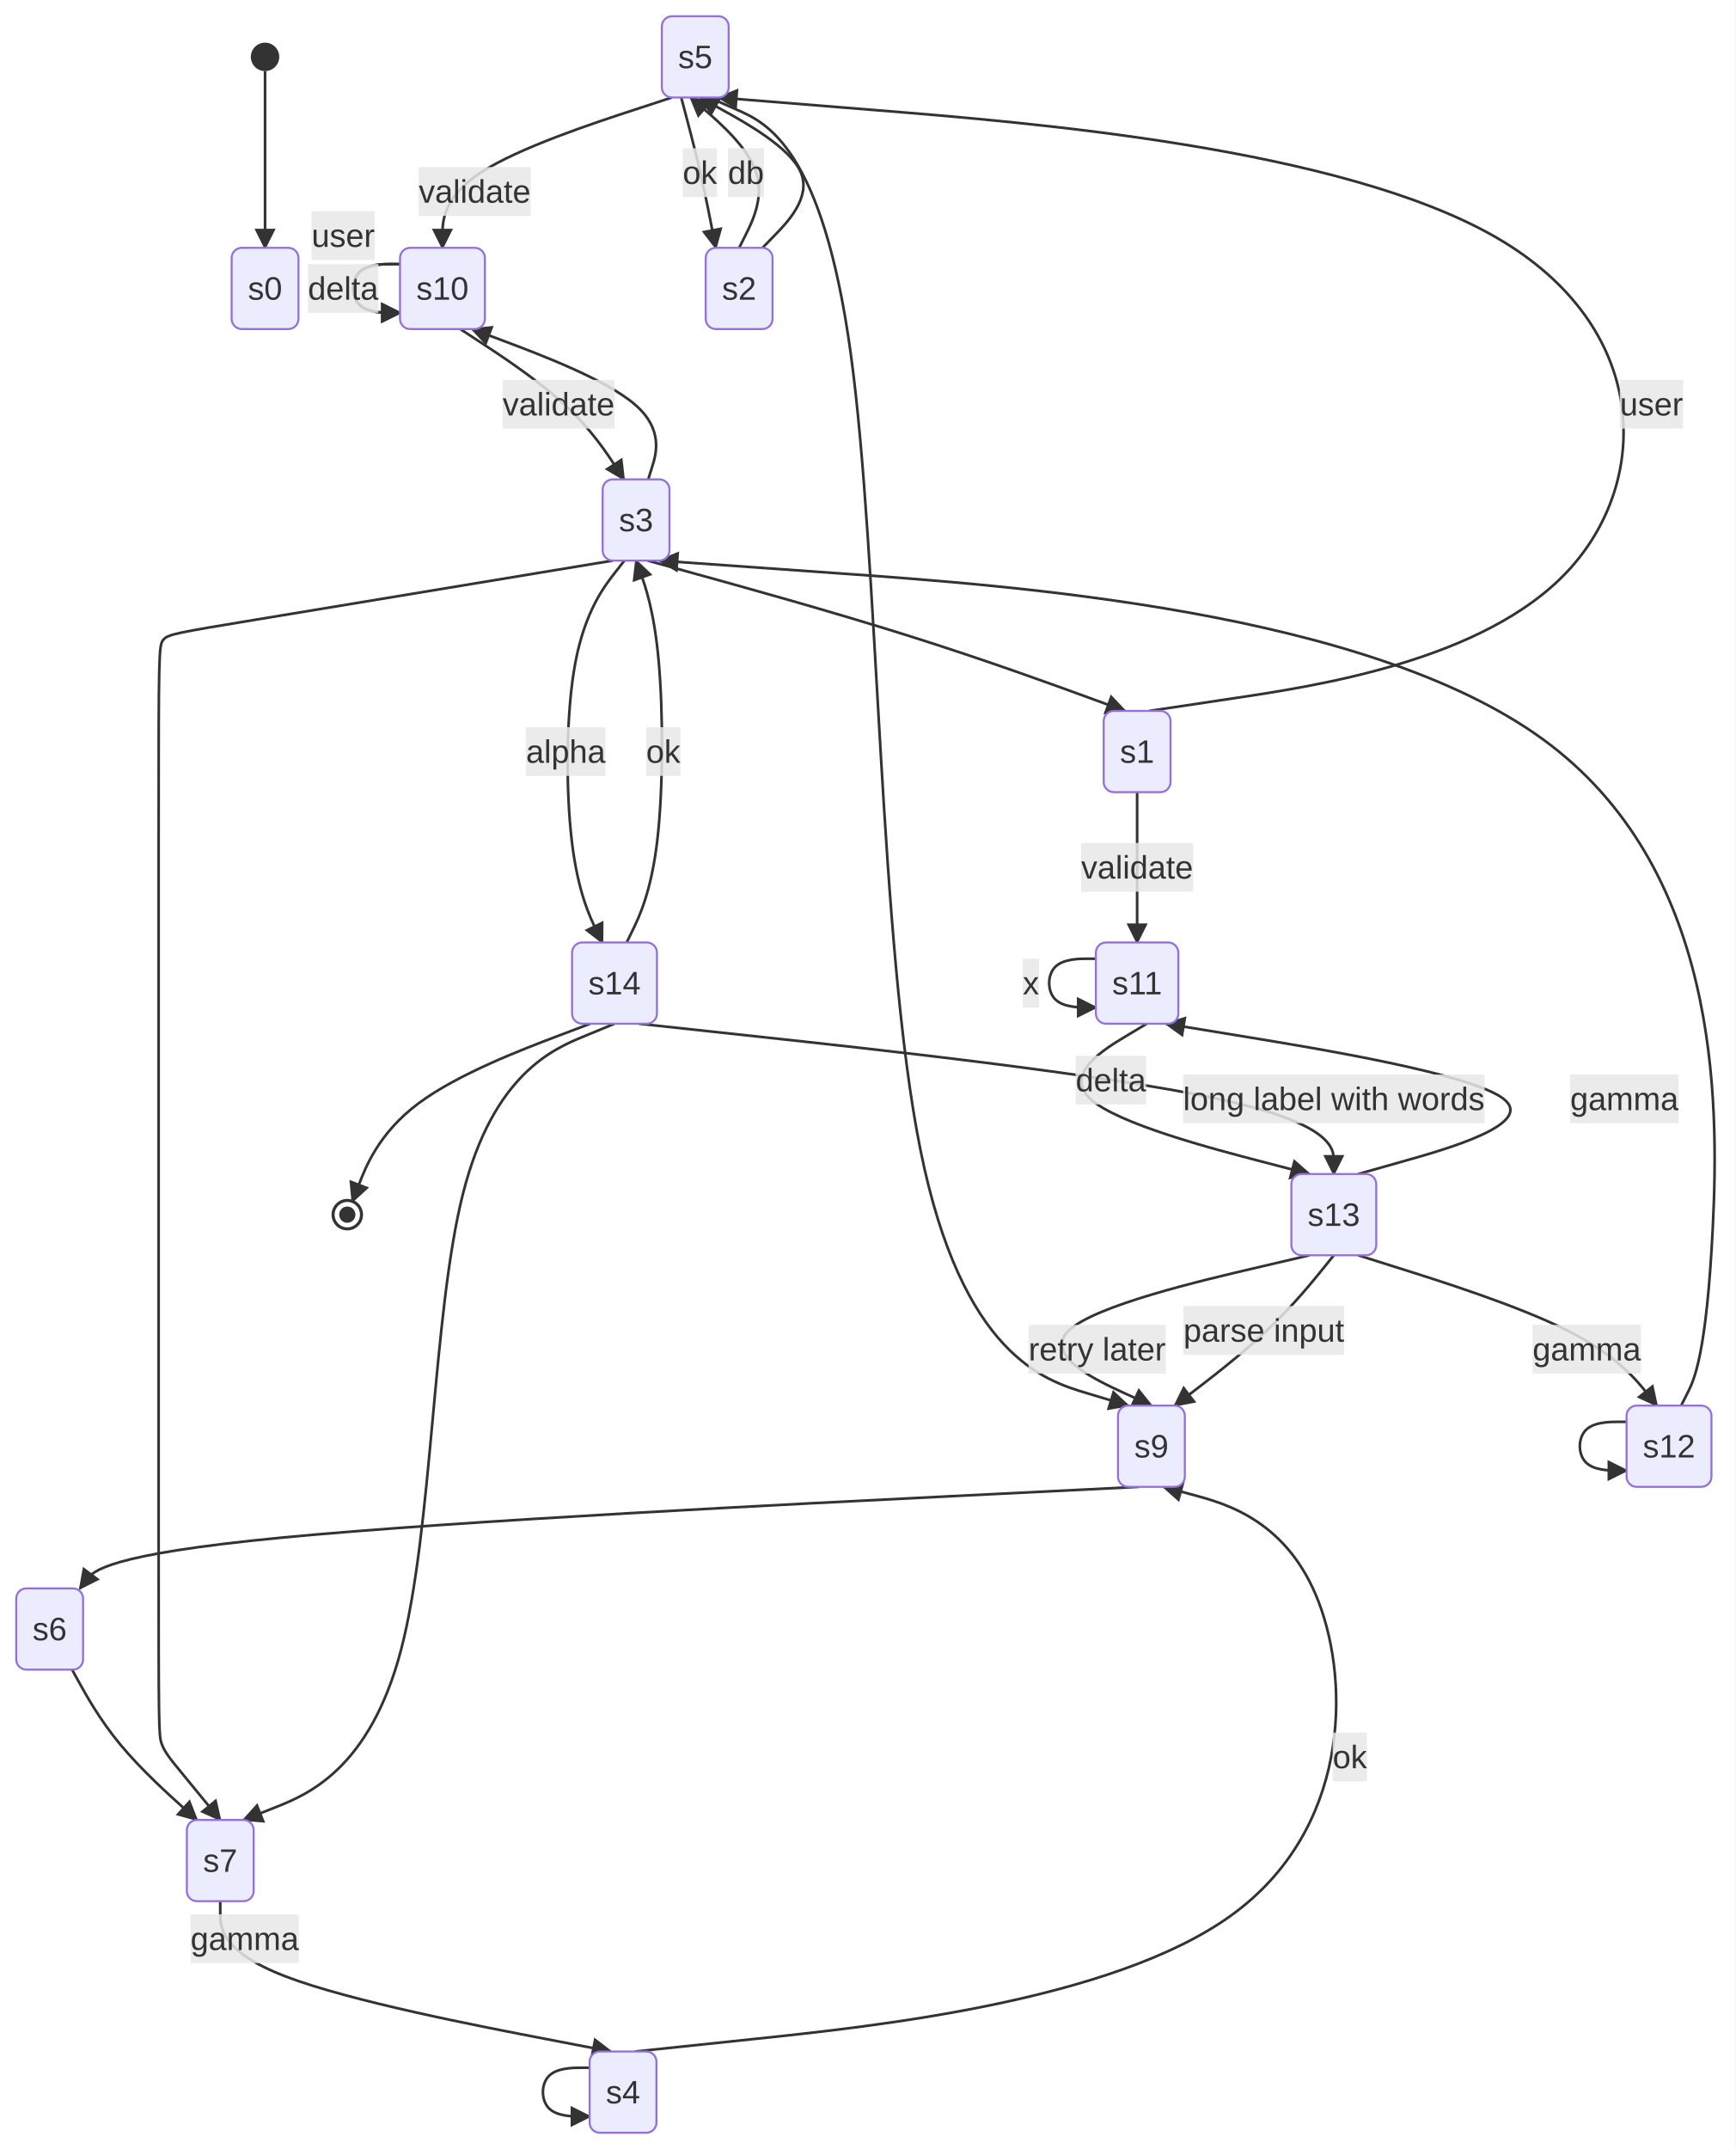
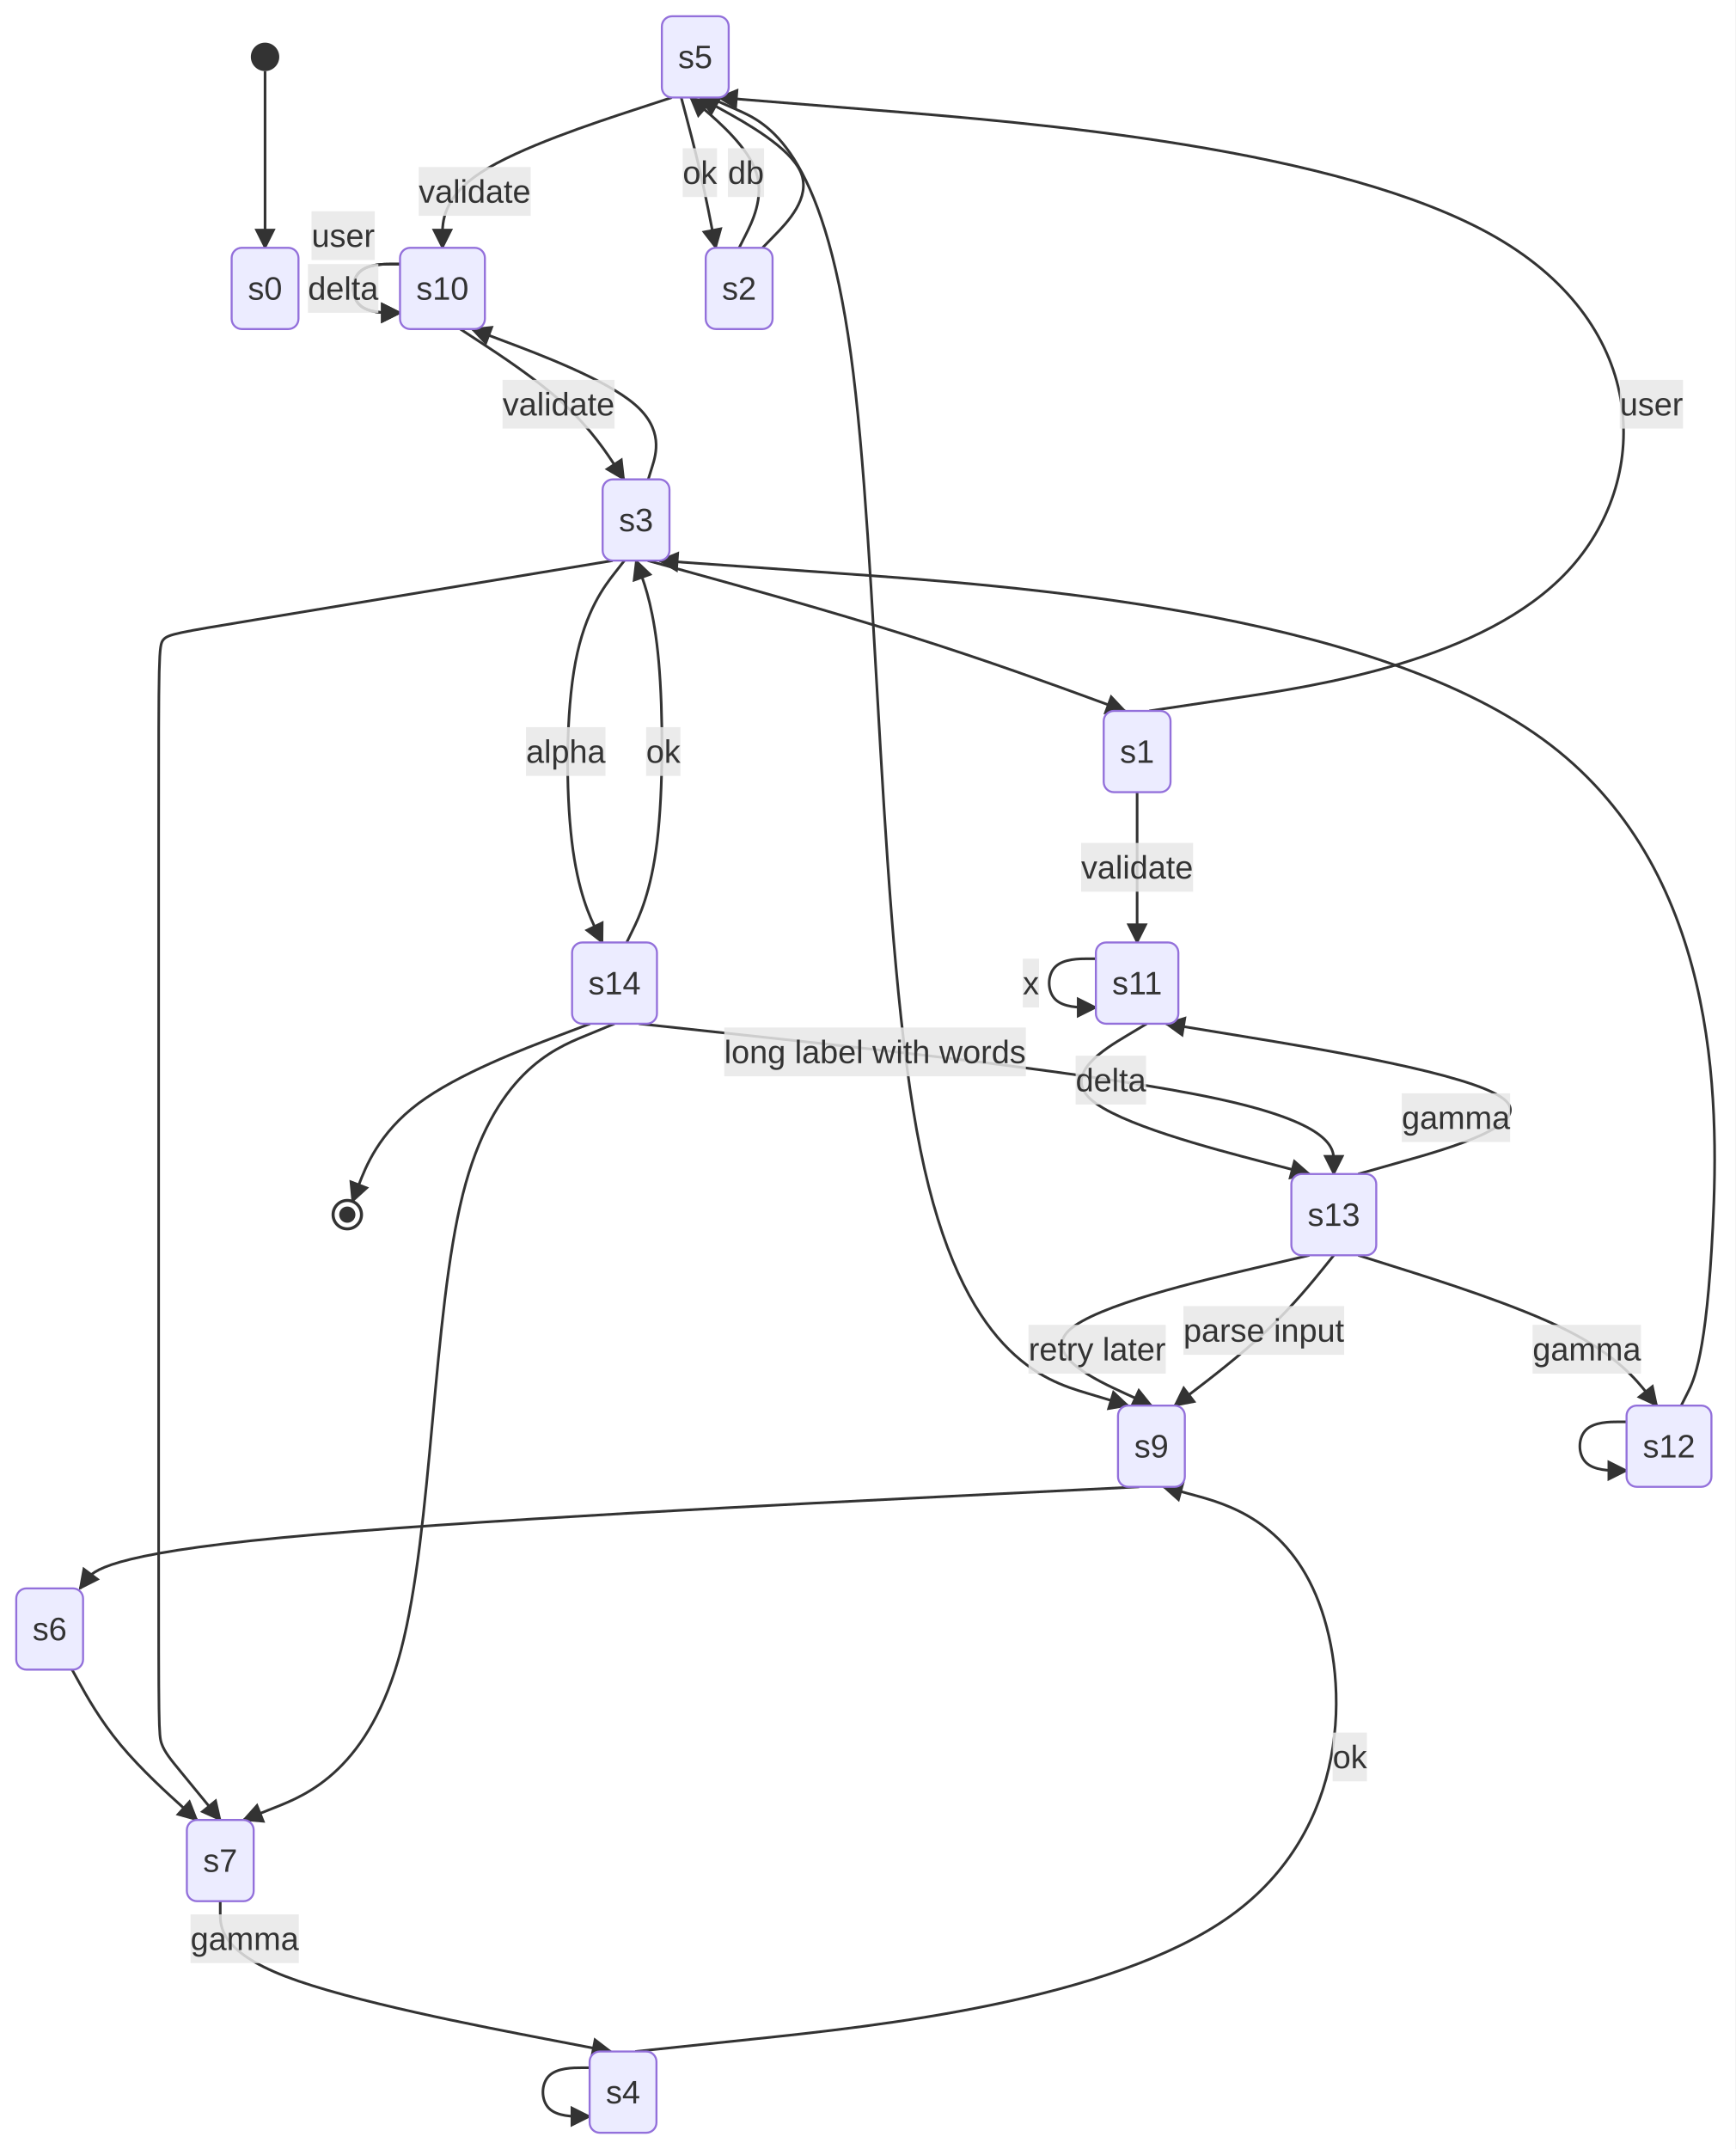
<svg xmlns="http://www.w3.org/2000/svg" id="mermaid" class="statediagram" width="854.56" height="1058" viewBox="-87.85 -8 854.56 1058" role="graphics-document document" aria-roledescription="statediagram">
  <style>#mermaid{font-family:"trebuchet ms",verdana,arial,sans-serif;font-size:16px;fill:#333;}#mermaid .st{fill:#ECECFF;stroke:#9370DB;stroke-width:1px;}#mermaid .bar,#mermaid .start{fill:#333;stroke:none;}#mermaid .endo{fill:#fff;stroke:#333;stroke-width:1.5px;}#mermaid .endi{fill:#333;}#mermaid .choice{fill:#ECECFF;stroke:#9370DB;stroke-width:1px;}#mermaid .comp{fill:#fff;stroke:#9370DB;stroke-width:1px;}#mermaid .comp-t{fill:#ECECFF;stroke:#9370DB;stroke-width:1px;}#mermaid .region{fill:none;stroke:#888;stroke-width:1px;stroke-dasharray:5,4;}#mermaid .div{stroke:#9370DB;stroke-width:1px;}#mermaid .tr{fill:none;stroke:#333;stroke-width:1.3px;}#mermaid .lbl{fill:#e8e8e8;opacity:0.85;}#mermaid .note{fill:#fff5ad;stroke:#aaaa33;stroke-width:1px;}#mermaid .note-l{stroke:#aaaa33;stroke-width:1px;stroke-dasharray:3,3;}</style>
  <rect x="-87.85" y="-8" width="854.56" height="1058" fill="white" />
  <defs>
    <marker id="st-arrow" viewBox="0 0 10 10" refX="9" refY="5" markerWidth="8" markerHeight="8" orient="auto">
      <path d="M0,0 L10,5 L0,10 z" fill="#333" />
    </marker>
  </defs>
  <path class="tr" d="M42.67,27L42.67,114" marker-end="url(#st-arrow)" />
  <path class="tr" d="M261.43,40L275.35,46.17C289.28,52.33 317.13,64.67 331.05,165.83C344.98,267 344.98,457 365.42,558.17C385.86,659.33 426.74,671.67 447.18,677.83L467.62,684" marker-end="url(#st-arrow)" />
  <path class="tr" d="M109.13,122L105.13,122C101.13,122 93.13,122 89.13,126C85.13,130 85.13,138 89.13,142C93.13,146 101.13,146 105.13,146L109.13,146" marker-end="url(#st-arrow)" />
  <path class="tr" d="M-52.36,814L-48.96,820.17C-45.56,826.33 -38.75,838.67 -28.51,851C-18.26,863.33 -4.58,875.67 2.26,881.83L9.1,888" marker-end="url(#st-arrow)" />
  <path class="tr" d="M476.84,496L466.55,502.17C456.27,508.33 435.69,520.67 449.04,533C462.4,545.33 509.68,557.67 533.32,563.83L556.96,570" marker-end="url(#st-arrow)" />
  <path class="tr" d="M224.95,1002L283.6,995.83C342.25,989.67 459.55,977.33 518.2,935.17C576.85,893 576.85,821 561.56,780.83C546.28,740.67 515.71,732.33 500.43,728.17L485.14,724" marker-end="url(#st-arrow)" />
  <path class="tr" d="M740.02,684L743.13,677.83C746.25,671.67 752.48,659.33 755.59,596.17C758.71,533 758.71,419 671.74,355.83C584.77,292.67 410.83,280.33 323.85,274.17L236.88,268" marker-end="url(#st-arrow)" />
  <path class="tr" d="M580.96,570L602.81,563.83C624.65,557.67 668.34,545.33 652.56,533C636.79,520.67 561.55,508.33 523.94,502.17L486.32,496" marker-end="url(#st-arrow)" />
  <path class="tr" d="M276.13,114L279.24,107.83C282.35,101.67 288.58,89.33 284.59,77C280.61,64.67 266.41,52.33 259.31,46.17L252.22,40" marker-end="url(#st-arrow)" />
  <path class="tr" d="M213.85,268L178.89,273.79C143.93,279.57 74.01,291.14 36.74,297.31C-0.52,303.48 -5.12,304.24 -7.42,306.95C-9.73,309.67 -9.73,314.33 -9.73,403C-9.73,491.67 -9.73,664.33 -9.73,753C-9.73,841.67 -9.73,846.33 -8.25,850.47C-6.77,854.61 -3.81,858.22 1.25,864.38C6.3,870.55 13.46,879.28 17.04,883.64L20.61,888" marker-end="url(#st-arrow)" />
  <path class="tr" d="M243,40L224.17,46.17C205.34,52.33 167.68,64.67 148.85,77C130.02,89.33 130.02,101.67 130.02,107.83L130.02,114" marker-end="url(#st-arrow)" />
  <path class="tr" d="M20.61,928L20.61,934.17C20.61,940.33 20.61,952.67 52.67,965C84.73,977.33 148.84,989.67 180.9,995.83L212.95,1002" marker-end="url(#st-arrow)" />
  <path class="tr" d="M473.14,724L389.33,728.17C305.52,732.33 137.9,740.67 50.97,749C-35.96,757.33 -42.2,765.67 -45.32,769.83L-48.43,774" marker-end="url(#st-arrow)" />
  <path class="tr" d="M287.64,114L293.65,107.83C299.66,101.67 311.68,89.33 306.54,77C301.41,64.67 279.12,52.33 267.97,46.17L256.82,40" marker-end="url(#st-arrow)" />
  <path class="tr" d="M478.11,342L519.32,335.83C560.53,329.67 642.95,317.33 684.16,273.17C725.37,229 725.37,153 648.81,108.83C572.26,64.67 419.15,52.33 342.59,46.17L266.04,40" marker-end="url(#st-arrow)" />
  <path class="tr" d="M713.12,692L709.12,692C705.12,692 697.12,692 693.12,696C689.12,700 689.12,708 693.12,712C697.12,716 705.12,716 709.12,716L713.12,716" marker-end="url(#st-arrow)" />
  <path class="tr" d="M556.96,610L530.6,616.17C504.23,622.33 451.5,634.67 438.53,647C425.56,659.33 452.35,671.67 465.74,677.83L479.14,684" marker-end="url(#st-arrow)" />
  <path class="tr" d="M247.61,40L249.25,46.17C250.89,52.33 254.17,64.67 257,77C259.84,89.33 262.22,101.67 263.41,107.83L264.61,114" marker-end="url(#st-arrow)" />
  <path class="tr" d="M568.96,610L563.99,616.17C559.02,622.33 549.09,634.67 536.04,647C522.98,659.33 506.82,671.67 498.74,677.83L490.66,684" marker-end="url(#st-arrow)" />
  <path class="tr" d="M231.13,268L253.43,274.17C275.74,280.33 320.36,292.67 359.52,305C398.69,317.33 432.4,329.67 449.25,335.83L466.11,342" marker-end="url(#st-arrow)" />
  <path class="tr" d="M214.75,496L199.82,502.17C184.89,508.33 155.03,520.67 140.1,579.83C125.17,639 125.17,745 109.66,804.17C94.16,863.33 63.14,875.67 47.64,881.83L32.13,888" marker-end="url(#st-arrow)" />
  <path class="tr" d="M231.37,228L233.29,221.83C235.22,215.67 239.08,203.33 224.62,191C210.17,178.67 177.41,166.33 161.03,160.17L144.65,154" marker-end="url(#st-arrow)" />
  <path class="tr" d="M220.75,456L223.76,449.83C226.76,443.67 232.76,431.33 235.77,406.17C238.77,381 238.77,343 236.54,317.83C234.3,292.67 229.83,280.33 227.6,274.17L225.37,268" marker-end="url(#st-arrow)" />
  <path class="tr" d="M451.8,464L447.8,464C443.8,464 435.8,464 431.8,468C427.8,472 427.8,480 431.8,484C435.8,488 443.8,488 447.8,488L451.8,488" marker-end="url(#st-arrow)" />
  <path class="tr" d="M109.13,122L105.13,122C101.13,122 93.13,122 89.13,126C85.13,130 85.13,138 89.13,142C93.13,146 101.13,146 105.13,146L109.13,146" marker-end="url(#st-arrow)" />
  <path class="tr" d="M580.96,610L600.56,616.17C620.16,622.33 659.36,634.67 683.87,647C708.38,659.33 718.2,671.67 723.11,677.83L728.02,684" marker-end="url(#st-arrow)" />
  <path class="tr" d="M138.8,154L148.23,160.17C157.65,166.33 176.5,178.67 189.93,191C203.36,203.33 211.36,215.67 215.36,221.83L219.37,228" marker-end="url(#st-arrow)" />
  <path class="tr" d="M219.61,268L214.8,274.17C209.99,280.33 200.36,292.67 195.55,317.83C190.74,343 190.74,381 193.74,406.17C196.74,431.33 202.75,443.67 205.75,449.83L208.75,456" marker-end="url(#st-arrow)" />
  <path class="tr" d="M226.75,496L283.79,502.17C340.82,508.33 454.89,520.67 511.93,533C568.96,545.33 568.96,557.67 568.96,563.83L568.96,570" marker-end="url(#st-arrow)" />
  <path class="tr" d="M472.11,382L472.11,456" marker-end="url(#st-arrow)" />
  <path class="tr" d="M202.5,1010L198.5,1010C194.5,1010 186.5,1010 182.5,1014C178.5,1018 178.5,1026 182.5,1030C186.5,1034 194.5,1034 198.5,1034L202.5,1034" marker-end="url(#st-arrow)" />
  <path class="tr" d="M202.75,496L186.49,502.17C170.23,508.33 137.7,520.67 118.19,535.24C98.67,549.82 92.18,566.65 88.94,575.06L85.69,583.47" marker-end="url(#st-arrow)" />
  <rect class="lbl" x="65.56" y="96" width="31.13" height="24" />
  <text x="81.13" y="108" text-anchor="middle" dominant-baseline="central">user</text>
  <rect class="lbl" x="441.82" y="511.75" width="34.7" height="24" />
  <text x="459.17" y="523.75" text-anchor="middle" dominant-baseline="central">delta</text>
  <rect class="lbl" x="568.39" y="845" width="16.91" height="24" />
  <text x="576.85" y="857" text-anchor="middle" dominant-baseline="central">ok</text>
-   <rect class="lbl" x="685.35" y="521" width="53.36" height="24" />
-   <text x="712.03" y="533" text-anchor="middle" dominant-baseline="central">gamma</text>
+   <rect class="lbl" x="602.41" y="530.25" width="53.36" height="24" />
+   <text x="629.09" y="542.25" text-anchor="middle" dominant-baseline="central">gamma</text>
  <rect class="lbl" x="270.59" y="65" width="17.8" height="24" />
  <text x="279.49" y="77" text-anchor="middle" dominant-baseline="central">db</text>
  <rect class="lbl" x="118.33" y="74.25" width="55.16" height="24" />
  <text x="145.91" y="86.25" text-anchor="middle" dominant-baseline="central">validate</text>
  <rect class="lbl" x="5.95" y="934.5" width="53.36" height="24" />
  <text x="32.63" y="946.5" text-anchor="middle" dominant-baseline="central">gamma</text>
  <rect class="lbl" x="709.8" y="179" width="31.13" height="24" />
  <text x="725.37" y="191" text-anchor="middle" dominant-baseline="central">user</text>
  <rect class="lbl" x="418.62" y="644.25" width="67.58" height="24" />
  <text x="452.41" y="656.25" text-anchor="middle" dominant-baseline="central">retry later</text>
  <rect class="lbl" x="248.33" y="65" width="16.91" height="24" />
  <text x="256.78" y="77" text-anchor="middle" dominant-baseline="central">ok</text>
  <rect class="lbl" x="494.89" y="635" width="79.17" height="24" />
  <text x="534.48" y="647" text-anchor="middle" dominant-baseline="central">parse input</text>
  <rect class="lbl" x="230.32" y="350" width="16.91" height="24" />
  <text x="238.77" y="362" text-anchor="middle" dominant-baseline="central">ok</text>
  <rect class="lbl" x="415.8" y="464" width="8" height="24" />
  <text x="419.8" y="476" text-anchor="middle" dominant-baseline="central">x</text>
  <rect class="lbl" x="63.77" y="122" width="34.7" height="24" />
  <text x="81.13" y="134" text-anchor="middle" dominant-baseline="central">delta</text>
  <rect class="lbl" x="666.85" y="644.25" width="53.36" height="24" />
  <text x="693.53" y="656.25" text-anchor="middle" dominant-baseline="central">gamma</text>
  <rect class="lbl" x="159.64" y="179" width="55.16" height="24" />
  <text x="187.22" y="191" text-anchor="middle" dominant-baseline="central">validate</text>
  <rect class="lbl" x="171.16" y="350" width="39.16" height="24" />
  <text x="190.74" y="362" text-anchor="middle" dominant-baseline="central">alpha</text>
-   <rect class="lbl" x="494.7" y="521" width="148.53" height="24" />
-   <text x="568.96" y="533" text-anchor="middle" dominant-baseline="central">long label with words</text>
+   <rect class="lbl" x="268.79" y="497.88" width="148.53" height="24" />
+   <text x="343.05" y="509.88" text-anchor="middle" dominant-baseline="central">long label with words</text>
  <rect class="lbl" x="444.53" y="407" width="55.16" height="24" />
  <text x="472.11" y="419" text-anchor="middle" dominant-baseline="central">validate</text>
  <circle class="start" cx="42.67" cy="20" r="7" />
  <rect class="st" x="26.22" y="114" width="32.91" height="40" rx="5" />
  <text x="42.67" y="134" text-anchor="middle" dominant-baseline="central">s0</text>
  <rect class="st" x="238.07" y="0" width="32.91" height="40" rx="5" />
  <text x="254.52" y="20" text-anchor="middle" dominant-baseline="central">s5</text>
  <rect class="st" x="462.69" y="684" width="32.91" height="40" rx="5" />
  <text x="479.14" y="704" text-anchor="middle" dominant-baseline="central">s9</text>
  <rect class="st" x="109.13" y="114" width="41.8" height="40" rx="5" />
  <text x="130.02" y="134" text-anchor="middle" dominant-baseline="central">s10</text>
  <rect class="st" x="-79.85" y="774" width="32.91" height="40" rx="5" />
  <text x="-63.4" y="794" text-anchor="middle" dominant-baseline="central">s6</text>
  <rect class="st" x="4.16" y="888" width="32.91" height="40" rx="5" />
  <text x="20.61" y="908" text-anchor="middle" dominant-baseline="central">s7</text>
  <rect class="st" x="451.8" y="456" width="40.61" height="40" rx="5" />
  <text x="472.11" y="476" text-anchor="middle" dominant-baseline="central">s11</text>
  <rect class="st" x="548.06" y="570" width="41.8" height="40" rx="5" />
  <text x="568.96" y="590" text-anchor="middle" dominant-baseline="central">s13</text>
  <rect class="st" x="202.5" y="1002" width="32.91" height="40" rx="5" />
  <text x="218.95" y="1022" text-anchor="middle" dominant-baseline="central">s4</text>
  <rect class="st" x="713.12" y="684" width="41.8" height="40" rx="5" />
  <text x="734.02" y="704" text-anchor="middle" dominant-baseline="central">s12</text>
  <rect class="st" x="208.91" y="228" width="32.91" height="40" rx="5" />
  <text x="225.37" y="248" text-anchor="middle" dominant-baseline="central">s3</text>
  <rect class="st" x="259.67" y="114" width="32.91" height="40" rx="5" />
  <text x="276.13" y="134" text-anchor="middle" dominant-baseline="central">s2</text>
  <rect class="st" x="455.65" y="342" width="32.91" height="40" rx="5" />
  <text x="472.11" y="362" text-anchor="middle" dominant-baseline="central">s1</text>
  <rect class="st" x="193.86" y="456" width="41.8" height="40" rx="5" />
  <text x="214.75" y="476" text-anchor="middle" dominant-baseline="central">s14</text>
  <circle class="endo" cx="83.17" cy="590" r="7" />
  <circle class="endi" cx="83.17" cy="590" r="4" />
</svg>
